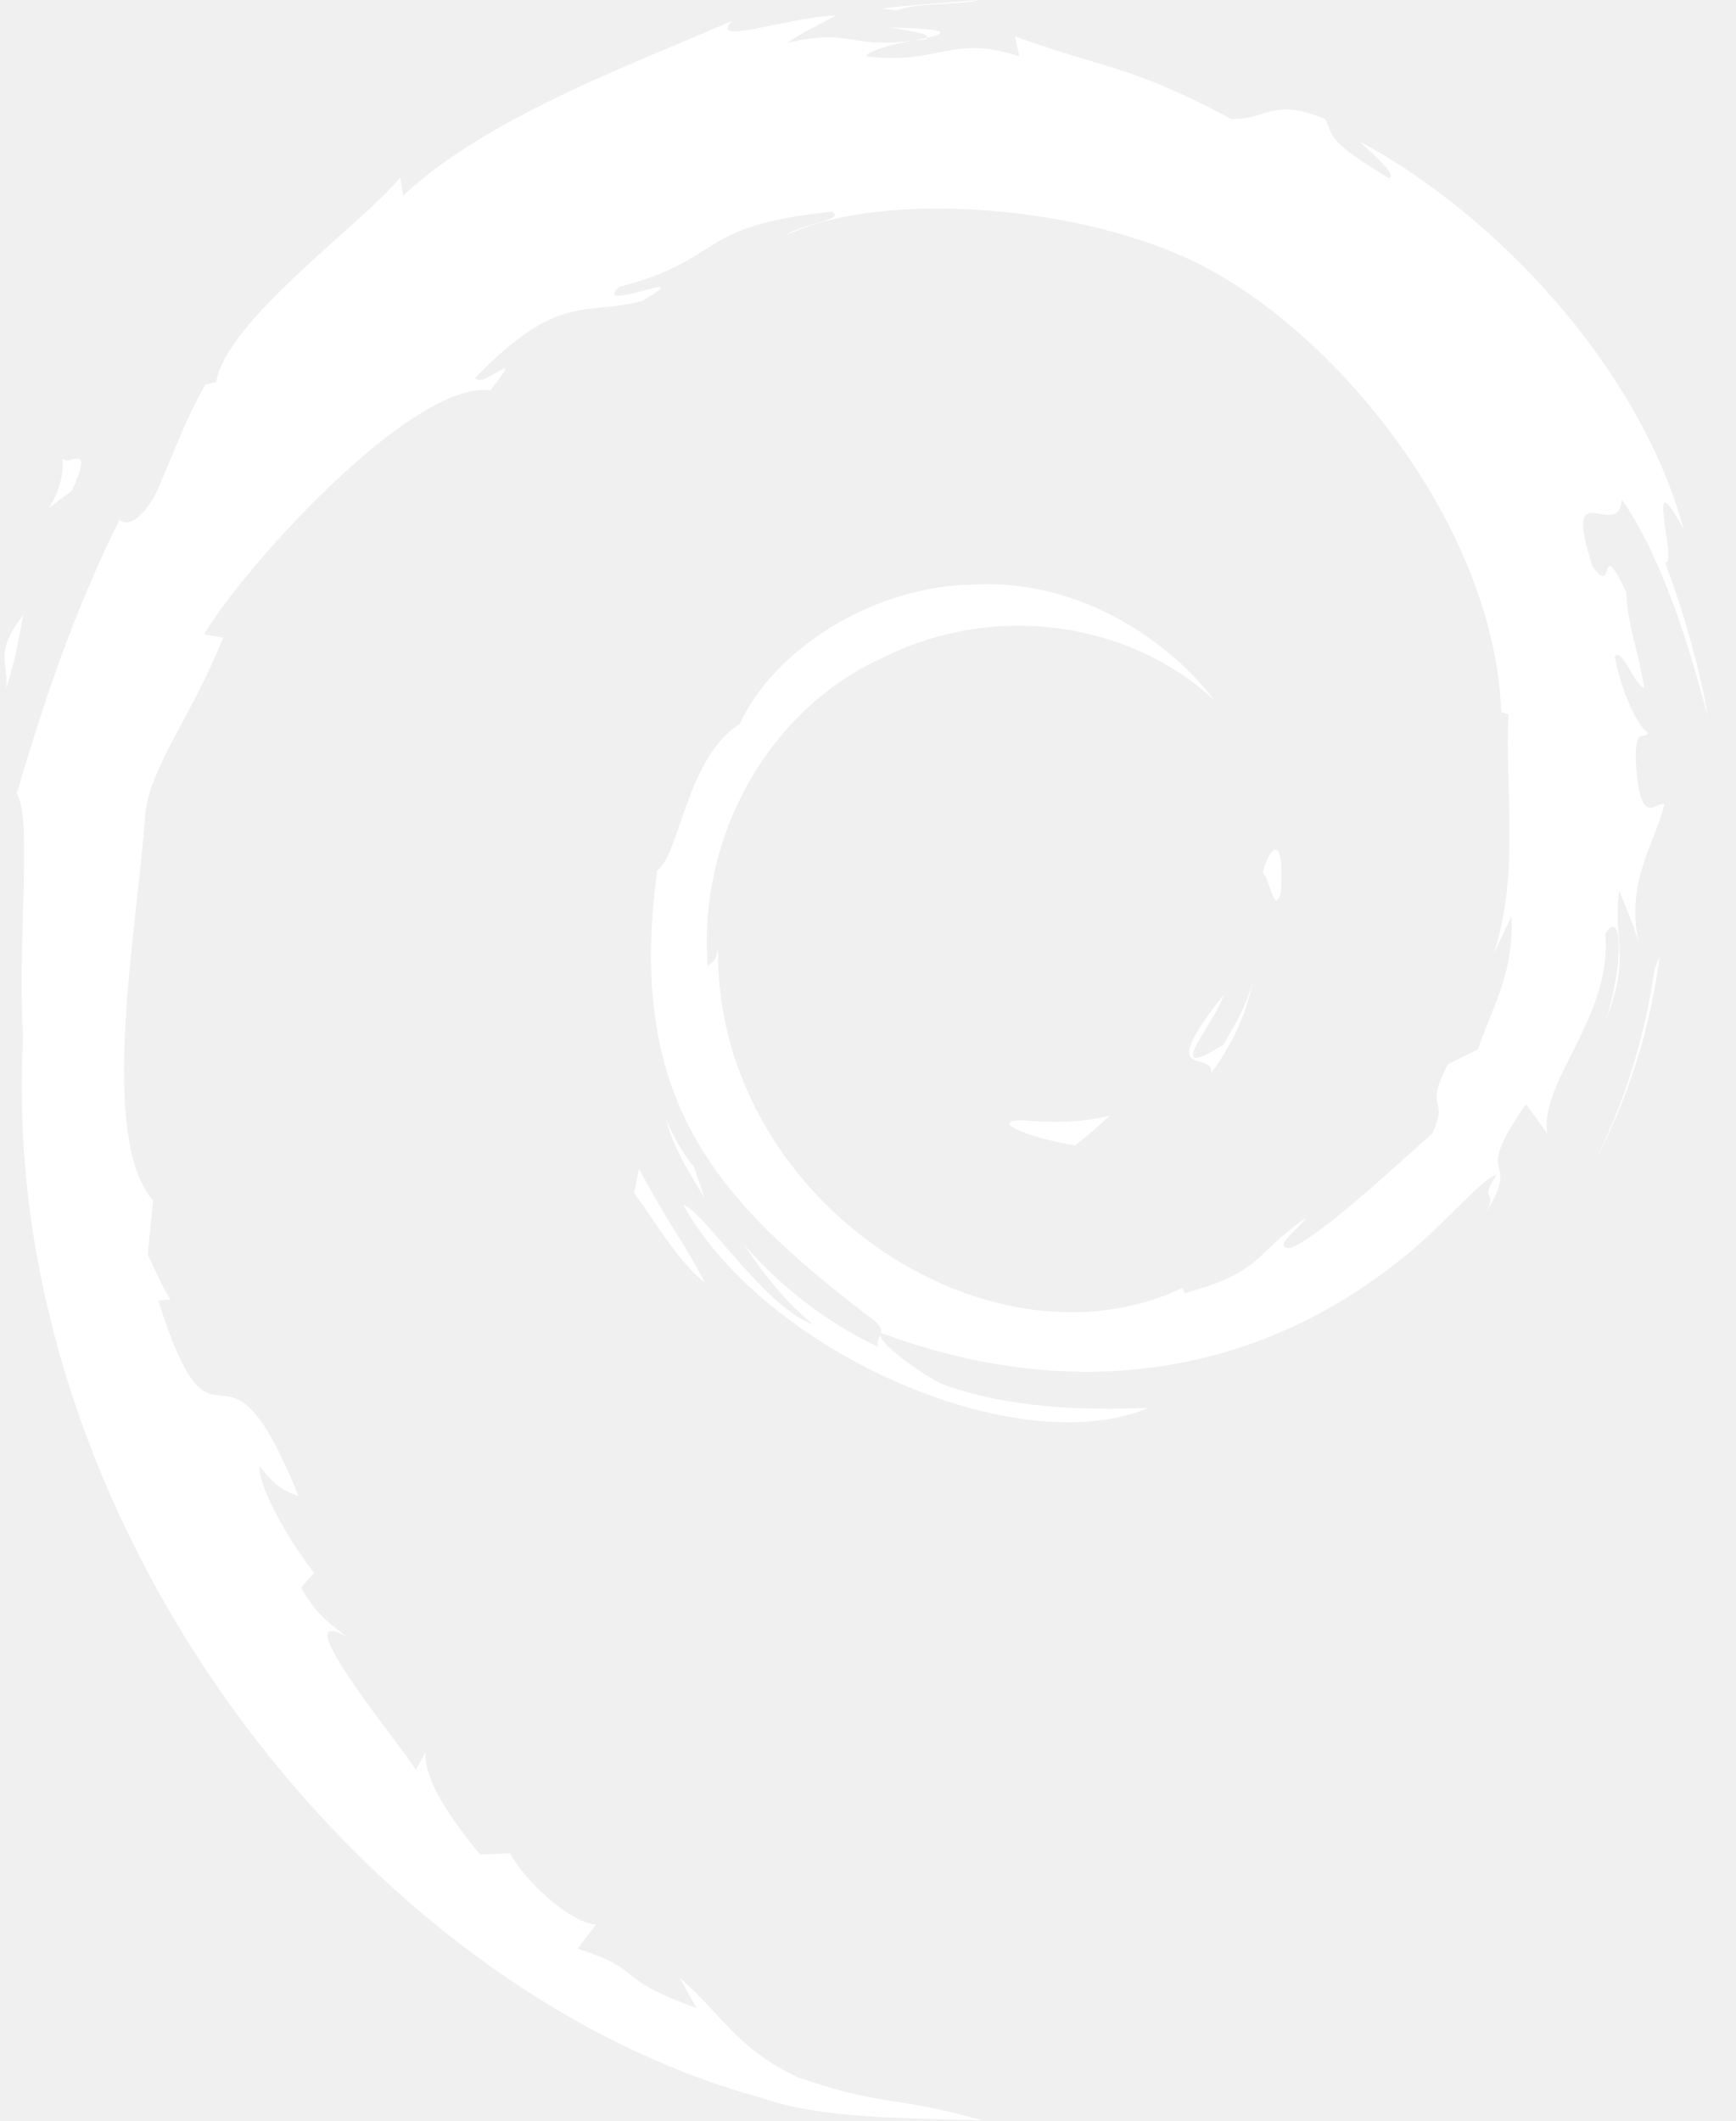
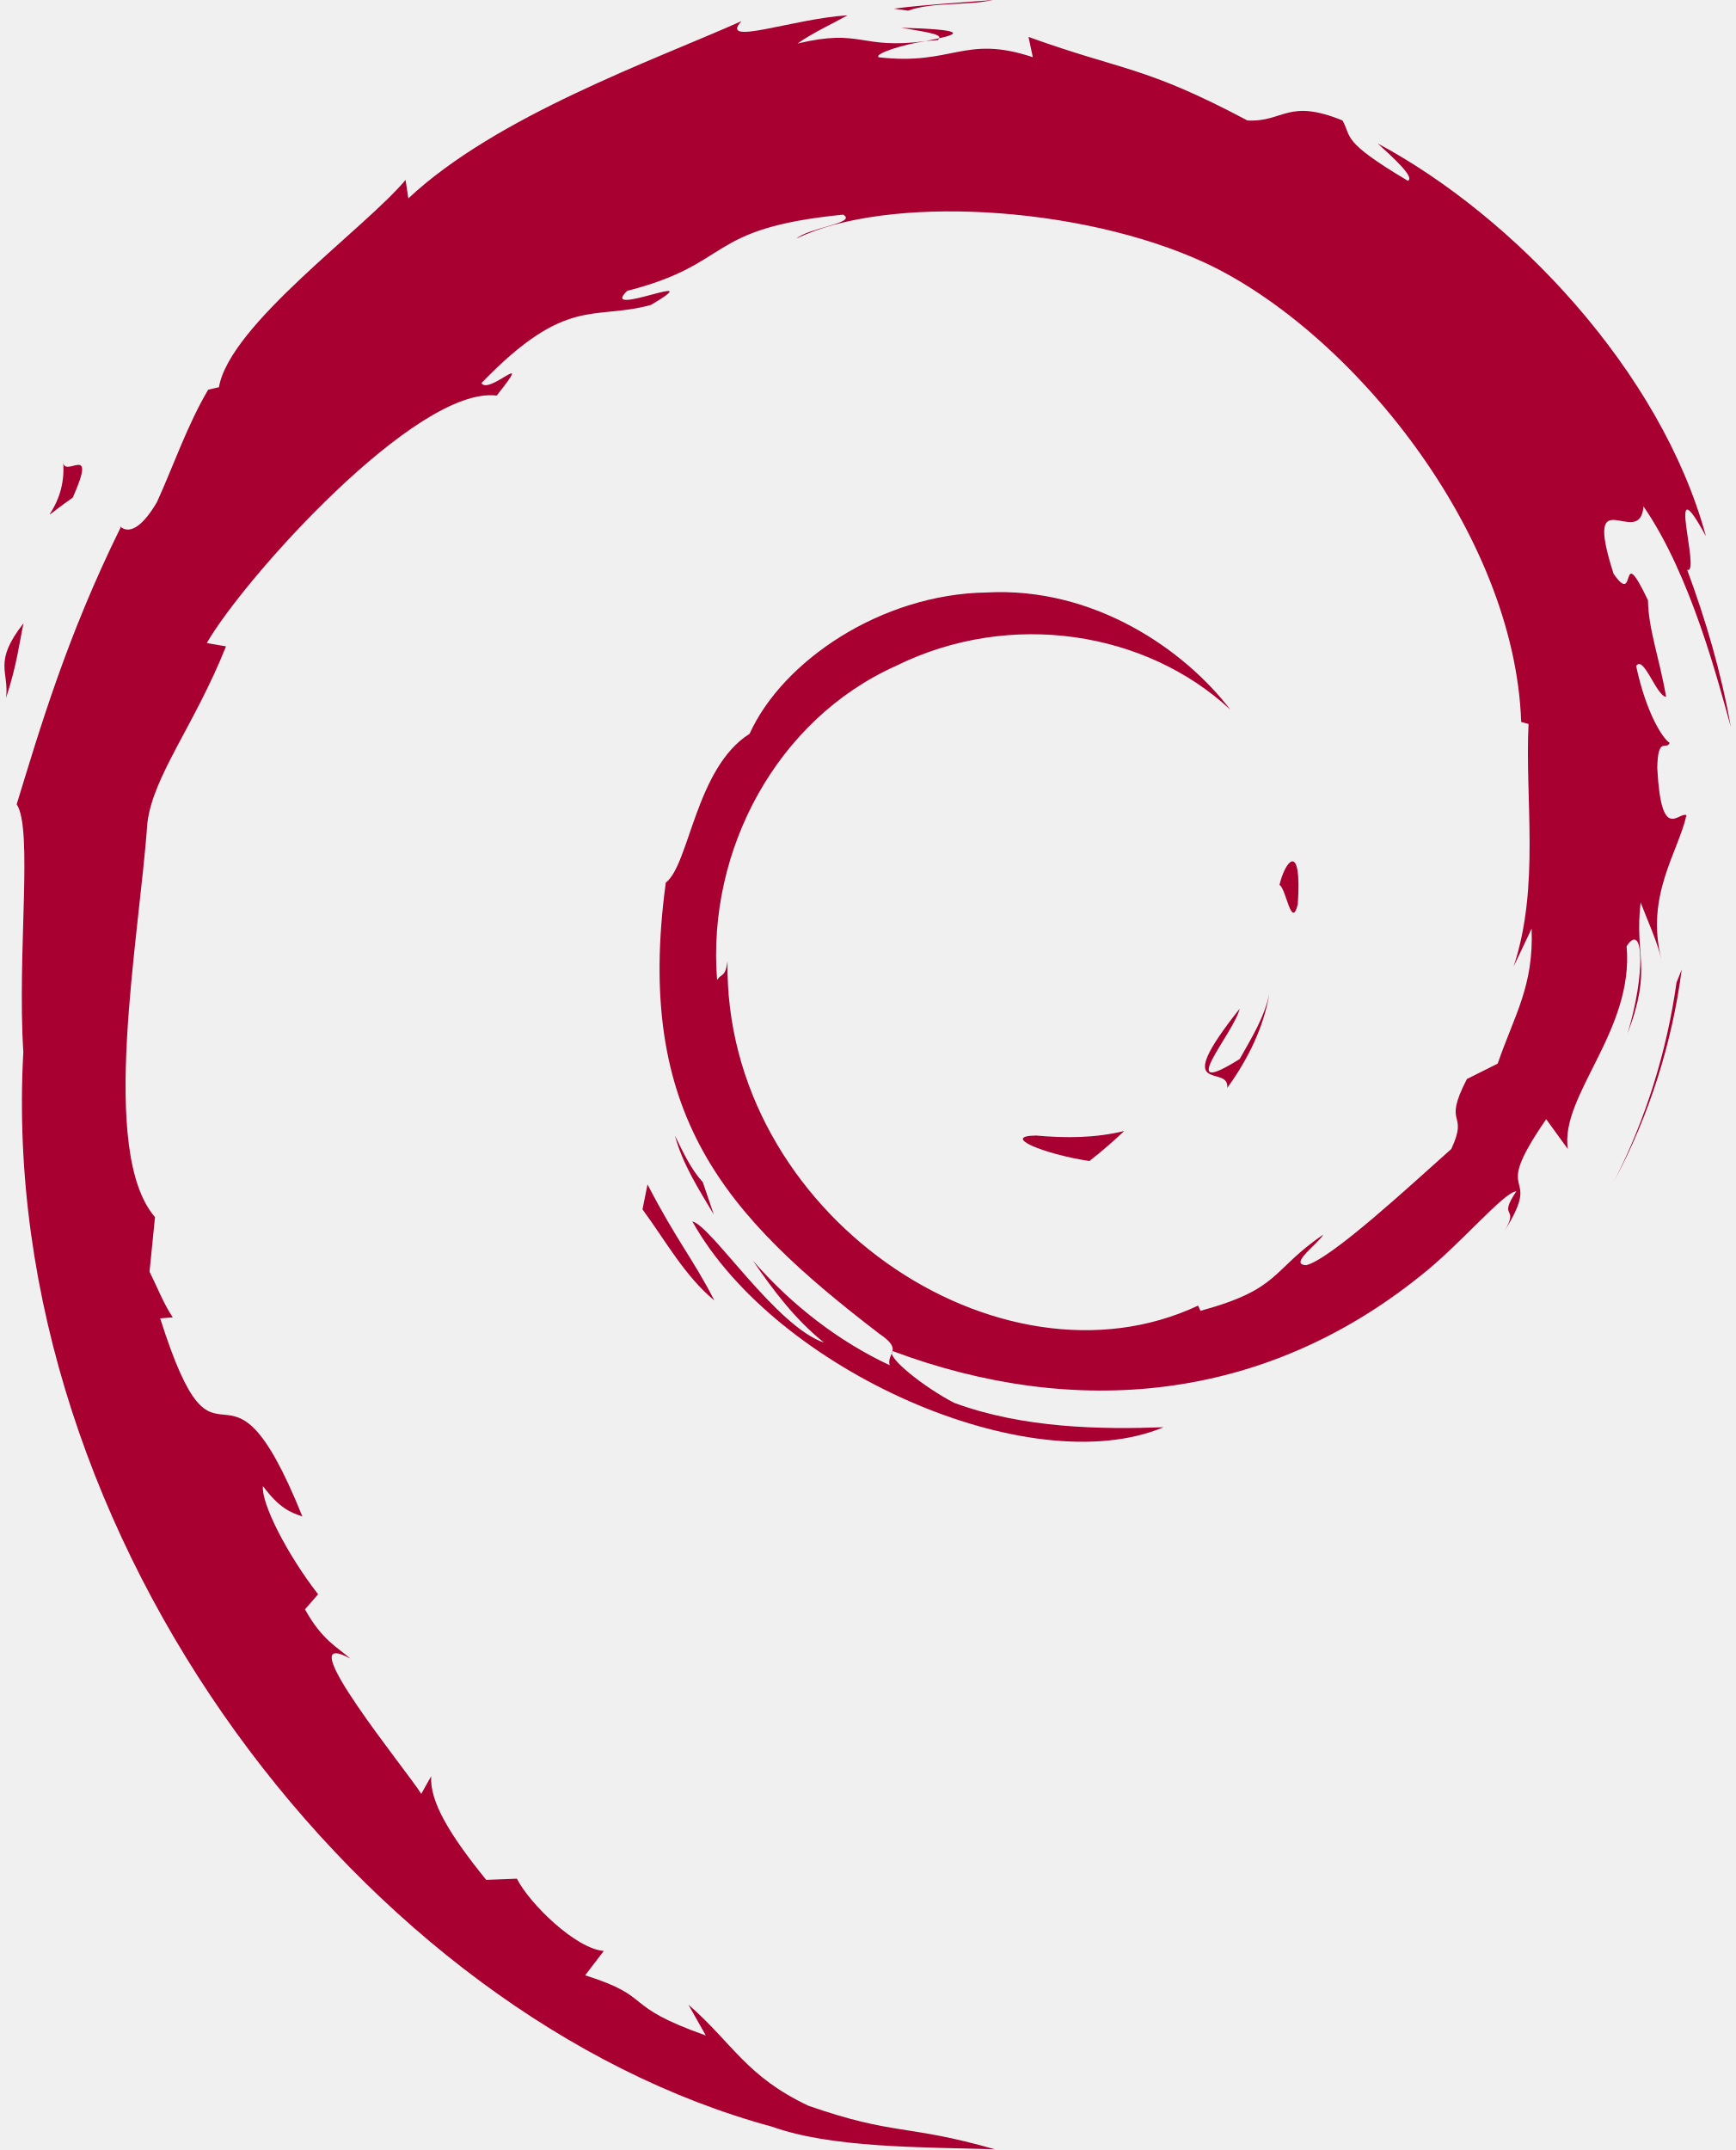
- <svg xmlns="http://www.w3.org/2000/svg" width="18" height="22" viewBox="0 0 18 22" fill="none">
-   <g clip-path="url(#clip0)">
-     <path d="M10.606 11.619C10.242 11.624 10.675 11.807 11.151 11.88C11.274 11.784 11.394 11.681 11.508 11.573C11.211 11.646 10.91 11.647 10.606 11.62" fill="white" />
-     <path d="M12.562 11.132C12.779 10.832 12.937 10.505 12.993 10.165C12.944 10.407 12.813 10.616 12.689 10.836C12.008 11.265 12.625 10.581 12.689 10.322C11.957 11.243 12.588 10.874 12.562 11.132" fill="white" />
-     <path d="M13.284 9.253C13.328 8.597 13.155 8.804 13.096 9.055C13.164 9.09 13.218 9.517 13.284 9.253" fill="white" />
-     <path d="M9.224 0.284C9.419 0.319 9.644 0.345 9.613 0.392C9.825 0.345 9.874 0.302 9.224 0.284Z" fill="white" />
-     <path d="M9.613 0.392L9.475 0.42L9.603 0.409L9.613 0.392Z" fill="white" />
-     <path d="M15.677 9.502C15.699 10.091 15.505 10.377 15.329 10.883L15.015 11.041C14.757 11.541 15.04 11.359 14.855 11.757C14.453 12.114 13.634 12.876 13.372 12.946C13.181 12.941 13.502 12.72 13.543 12.633C13.005 13.003 13.111 13.188 12.288 13.413L12.264 13.36C10.232 14.315 7.41 12.421 7.447 9.837C7.425 10.001 7.385 9.96 7.34 10.026C7.235 8.697 7.954 7.361 9.167 6.816C10.353 6.229 11.743 6.47 12.593 7.261C12.126 6.65 11.197 6.002 10.096 6.063C9.018 6.08 8.01 6.765 7.673 7.509C7.12 7.857 7.056 8.849 6.816 9.031C6.492 11.411 7.425 12.44 9.003 13.649C9.252 13.817 9.073 13.842 9.107 13.97C8.582 13.724 8.102 13.354 7.707 12.9C7.917 13.206 8.143 13.504 8.435 13.739C7.941 13.571 7.28 12.54 7.087 12.499C7.94 14.024 10.545 15.175 11.91 14.604C11.278 14.627 10.476 14.617 9.767 14.355C9.469 14.202 9.064 13.884 9.136 13.825C10.998 14.52 12.922 14.351 14.533 13.06C14.943 12.741 15.391 12.198 15.52 12.19C15.325 12.483 15.553 12.331 15.404 12.59C15.812 11.931 15.226 12.322 15.826 11.452L16.047 11.757C15.965 11.211 16.726 10.547 16.649 9.682C16.824 9.418 16.844 9.966 16.659 10.575C16.916 9.9 16.726 9.791 16.793 9.235C16.864 9.422 16.958 9.621 17.006 9.818C16.838 9.166 17.178 8.72 17.262 8.341C17.179 8.304 17.003 8.629 16.963 7.859C16.969 7.524 17.056 7.683 17.09 7.601C17.024 7.563 16.852 7.307 16.747 6.815C16.823 6.699 16.95 7.115 17.053 7.132C16.987 6.74 16.872 6.442 16.867 6.142C16.565 5.51 16.761 6.226 16.515 5.871C16.194 4.868 16.782 5.638 16.822 5.182C17.31 5.888 17.588 6.983 17.715 7.437C17.618 6.884 17.46 6.348 17.268 5.83C17.416 5.892 17.03 4.693 17.461 5.487C17 3.793 15.491 2.211 14.102 1.468C14.272 1.624 14.486 1.819 14.409 1.85C13.719 1.438 13.84 1.406 13.741 1.233C13.178 1.004 13.141 1.251 12.769 1.233C11.708 0.67 11.504 0.73 10.528 0.378L10.572 0.585C9.869 0.351 9.753 0.674 8.994 0.586C8.948 0.55 9.237 0.455 9.475 0.421C8.796 0.51 8.828 0.287 8.163 0.446C8.327 0.331 8.5 0.254 8.675 0.157C8.121 0.19 7.352 0.479 7.59 0.217C6.686 0.62 5.081 1.186 4.181 2.03L4.152 1.841C3.74 2.336 2.353 3.321 2.242 3.962L2.132 3.988C1.917 4.352 1.778 4.764 1.608 5.138C1.327 5.616 1.196 5.322 1.236 5.397C0.684 6.517 0.409 7.458 0.172 8.23C0.341 8.482 0.176 9.75 0.24 10.764C-0.037 15.774 3.756 20.638 7.903 21.761C8.51 21.979 9.414 21.97 10.183 21.993C9.276 21.733 9.159 21.855 8.275 21.547C7.638 21.247 7.498 20.904 7.047 20.512L7.225 20.828C6.34 20.515 6.71 20.441 5.99 20.212L6.181 19.963C5.894 19.941 5.421 19.479 5.291 19.224L4.978 19.236C4.6 18.771 4.399 18.435 4.414 18.175L4.313 18.356C4.198 18.159 2.925 16.611 3.585 16.971C3.462 16.859 3.299 16.789 3.123 16.467L3.257 16.314C2.939 15.905 2.672 15.381 2.692 15.206C2.862 15.435 2.98 15.478 3.096 15.517C2.294 13.526 2.249 15.407 1.641 13.49L1.769 13.48C1.671 13.332 1.611 13.17 1.532 13.012L1.588 12.454C1.01 11.787 1.426 9.614 1.509 8.423C1.567 7.938 1.992 7.423 2.314 6.614L2.118 6.58C2.494 5.924 4.265 3.946 5.085 4.048C5.482 3.549 5.006 4.046 4.928 3.92C5.801 3.017 6.075 3.282 6.664 3.12C7.299 2.743 6.119 3.267 6.42 2.976C7.518 2.696 7.198 2.339 8.63 2.196C8.782 2.282 8.28 2.329 8.154 2.441C9.069 1.993 11.049 2.095 12.335 2.689C13.827 3.386 15.504 5.448 15.57 7.388L15.645 7.408C15.607 8.179 15.763 9.071 15.493 9.89L15.677 9.502Z" fill="white" />
-     <path d="M6.628 12.12L6.577 12.375C6.817 12.7 7.007 13.053 7.312 13.307C7.092 12.878 6.929 12.7 6.628 12.12Z" fill="white" />
-     <path d="M7.195 12.097C7.068 11.957 6.993 11.789 6.909 11.62C6.989 11.916 7.154 12.17 7.307 12.428L7.195 12.097Z" fill="white" />
-     <path d="M17.213 9.92L17.16 10.054C17.061 10.751 16.85 11.441 16.525 12.081C16.884 11.406 17.116 10.668 17.213 9.92Z" fill="white" />
-     <path d="M9.296 0.109C9.543 0.019 9.902 0.059 10.163 0C9.823 0.029 9.484 0.046 9.149 0.089L9.296 0.109Z" fill="white" />
-     <path d="M0.646 4.709C0.703 5.234 0.251 5.438 0.746 5.092C1.012 4.493 0.642 4.926 0.646 4.709Z" fill="white" />
-     <path d="M0.063 7.141C0.178 6.791 0.198 6.58 0.242 6.378C-0.074 6.781 0.097 6.867 0.063 7.141Z" fill="white" />
+ <svg xmlns="http://www.w3.org/2000/svg" width="2019" height="2500" viewBox="0 0 256 317" preserveAspectRatio="xMidYMid">
+   <g fill="#A80030">
+     <path d="M152.797 167.425c-5.251.073.993 2.706 7.848 3.761a70.171 70.171 0 0 0 5.143-4.43c-4.269 1.046-8.614 1.07-12.991.67M180.98 160.4c3.127-4.315 5.406-9.04 6.21-13.926-.702 3.483-2.593 6.49-4.372 9.663-9.815 6.18-.923-3.67-.006-7.413-10.554 13.284-1.45 7.966-1.832 11.677M191.382 133.33c.635-9.455-1.86-6.466-2.7-2.857.98.508 1.754 6.665 2.7 2.858M132.886 4.088c2.802.503 6.054.888 5.598 1.557 3.066-.672 3.761-1.291-5.598-1.557M138.484 5.645l-1.98.41 1.843-.164.137-.246" />
+     <path d="M225.866 136.916c.312 8.492-2.484 12.612-5.006 19.905l-4.538 2.268c-3.714 7.211.36 4.579-2.3 10.315-5.797 5.154-17.593 16.13-21.368 17.132-2.756-.062 1.867-3.253 2.472-4.503-7.761 5.33-6.227 8-18.097 11.238l-.347-.771c-29.274 13.771-69.937-13.52-69.402-50.76-.313 2.364-.889 1.774-1.537 2.73-1.511-19.16 8.848-38.405 26.319-46.262 17.088-8.46 37.122-4.988 49.362 6.42-6.724-8.808-20.107-18.144-35.968-17.27-15.536.245-30.07 10.12-34.921 20.837-7.96 5.012-8.883 19.318-12.352 21.936-4.666 34.296 8.778 49.114 31.52 66.544 3.58 2.414 1.009 2.78 1.494 4.617-7.557-3.539-14.476-8.88-20.165-15.42 3.018 4.419 6.276 8.714 10.487 12.089-7.124-2.414-16.641-17.264-19.42-17.868 12.281 21.988 49.827 38.562 69.486 30.34-9.096.335-20.653.186-30.874-3.592-4.293-2.209-10.13-6.785-9.088-7.641 26.83 10.023 54.546 7.591 77.762-11.02 5.906-4.599 12.358-12.424 14.222-12.532-2.808 4.222.48 2.03-1.677 5.76 5.885-9.491-2.557-3.864 6.083-16.39l3.191 4.394c-1.186-7.878 9.783-17.444 8.67-29.904 2.516-3.81 2.808 4.1.137 12.866 3.706-9.725.976-11.288 1.929-19.312 1.029 2.697 2.379 5.564 3.071 8.41-2.414-9.398 2.478-15.826 3.688-21.288-1.193-.528-3.726 4.156-4.305-6.945.085-4.822 1.342-2.528 1.827-3.714-.947-.544-3.43-4.24-4.941-11.33 1.095-1.665 2.927 4.32 4.418 4.565-.959-5.637-2.61-9.935-2.677-14.26-4.354-9.099-1.54 1.213-5.073-3.906-4.634-14.456 3.846-3.355 4.419-9.924 7.024 10.178 11.03 25.951 12.868 32.485-1.402-7.966-3.67-15.683-6.437-23.149 2.133.897-3.436-16.39 2.773-4.94-6.633-24.406-28.388-47.21-48.401-57.91 2.449 2.24 5.54 5.055 4.43 5.496-9.953-5.926-8.202-6.388-9.628-8.892-8.109-3.299-8.64.266-14.012.006-15.282-8.106-18.227-7.244-32.291-12.322l.64 2.99c-10.125-3.373-11.797 1.279-22.74.01-.666-.52 3.507-1.881 6.94-2.38-9.789 1.29-9.33-1.93-18.909.356 2.361-1.657 4.857-2.753 7.376-4.161-7.983.485-19.058 4.646-15.64.862-13.02 5.809-36.145 13.964-49.122 26.132l-.41-2.727c-5.945 7.14-25.93 21.32-27.522 30.565l-1.59.371c-3.094 5.24-5.096 11.177-7.55 16.568-4.047 6.896-5.932 2.654-5.356 3.735-7.96 16.138-11.914 29.7-15.33 40.821 2.435 3.638.059 21.9.98 36.517-3.998 72.187 50.662 142.275 110.41 158.458 8.757 3.132 21.78 3.012 32.858 3.334-13.07-3.738-14.76-1.981-27.49-6.42-9.185-4.325-11.198-9.263-17.702-14.908l2.574 4.55c-12.758-4.515-7.42-5.588-17.798-8.875l2.75-3.591c-4.135-.313-10.953-6.97-12.817-10.654l-4.523.178c-5.435-6.706-8.331-11.54-8.12-15.282l-1.462 2.603c-1.657-2.843-19.995-25.15-10.481-19.957-1.768-1.616-4.117-2.63-6.665-7.259l1.937-2.215c-4.579-5.89-8.427-13.441-8.135-15.957 2.443 3.299 4.138 3.915 5.815 4.48-11.563-28.69-12.211-1.581-20.969-29.204l1.853-.149c-1.42-2.139-2.282-4.462-3.425-6.74l.807-8.037c-8.325-9.625-2.33-40.926-1.128-58.093.832-6.98 6.948-14.412 11.6-26.065l-2.834-.488c5.417-9.45 30.933-37.952 42.75-36.485 5.724-7.19-1.137-.026-2.256-1.838 12.573-13.012 16.527-9.193 25.013-11.533 9.151-5.432-7.855 2.118-3.516-2.072 15.82-4.041 11.212-9.187 31.85-11.238 2.178 1.239-5.051 1.914-6.866 3.521 13.181-6.449 41.712-4.982 60.244 3.58 21.504 10.049 45.663 39.754 46.616 67.704l1.084.292c-.55 11.11 1.7 23.958-2.198 35.76l2.654-5.587" />
+     <path d="M95.483 174.634l-.736 3.682c3.45 4.687 6.189 9.765 10.595 13.43-3.17-6.19-5.525-8.746-9.859-17.112M103.642 174.313c-1.827-2.02-2.908-4.45-4.117-6.873 1.157 4.257 3.526 7.916 5.733 11.636l-1.616-4.763M248.003 142.936l-.771 1.934c-1.414 10.046-4.468 19.987-9.15 29.203 5.173-9.725 8.519-20.36 9.921-31.137M133.923 1.57c3.55-1.301 8.728-.714 12.495-1.57-4.91.412-9.795.657-14.62 1.28l2.125.29M9.282 67.847c.819 7.574-5.698 10.514 1.444 5.52 3.828-8.623-1.496-2.381-1.444-5.52M.89 102.9c1.645-5.049 1.943-8.082 2.572-11.004C-1.085 97.708 1.37 98.946.89 102.9" />
  </g>
-   <defs>
-     <clipPath id="clip0">
-       <rect width="17.77" height="22" fill="white" />
-     </clipPath>
-   </defs>
</svg>
